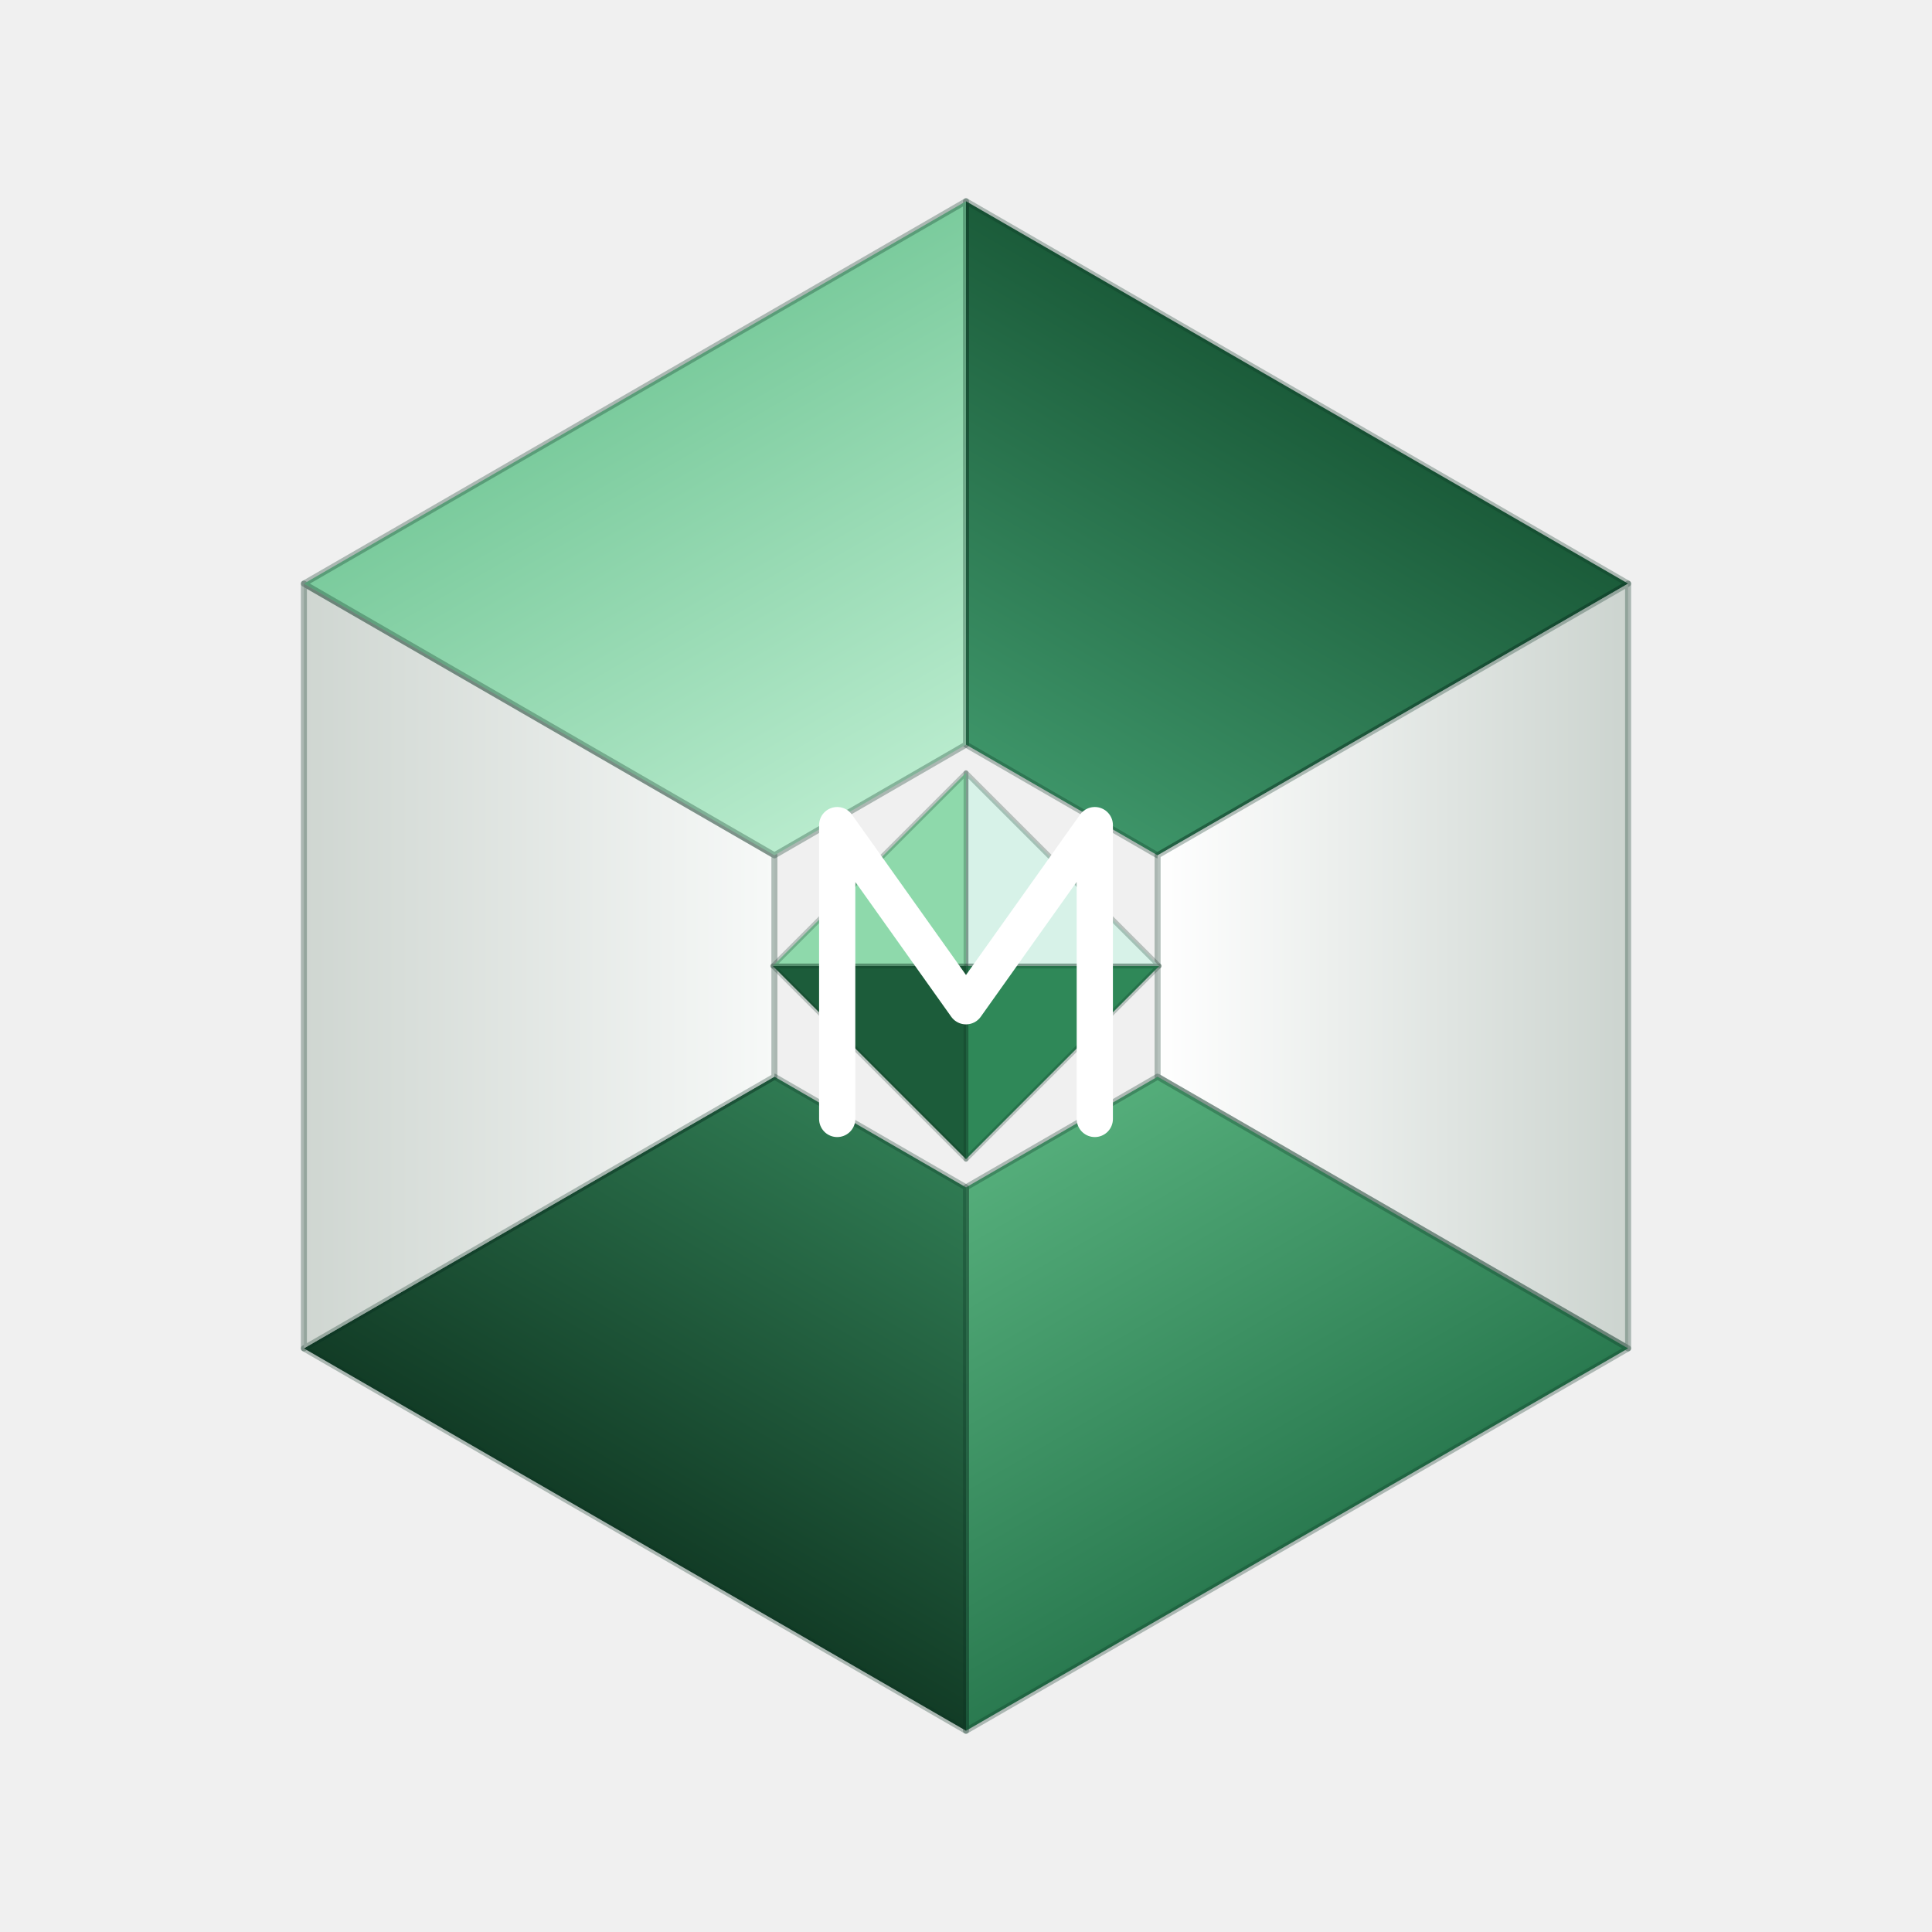
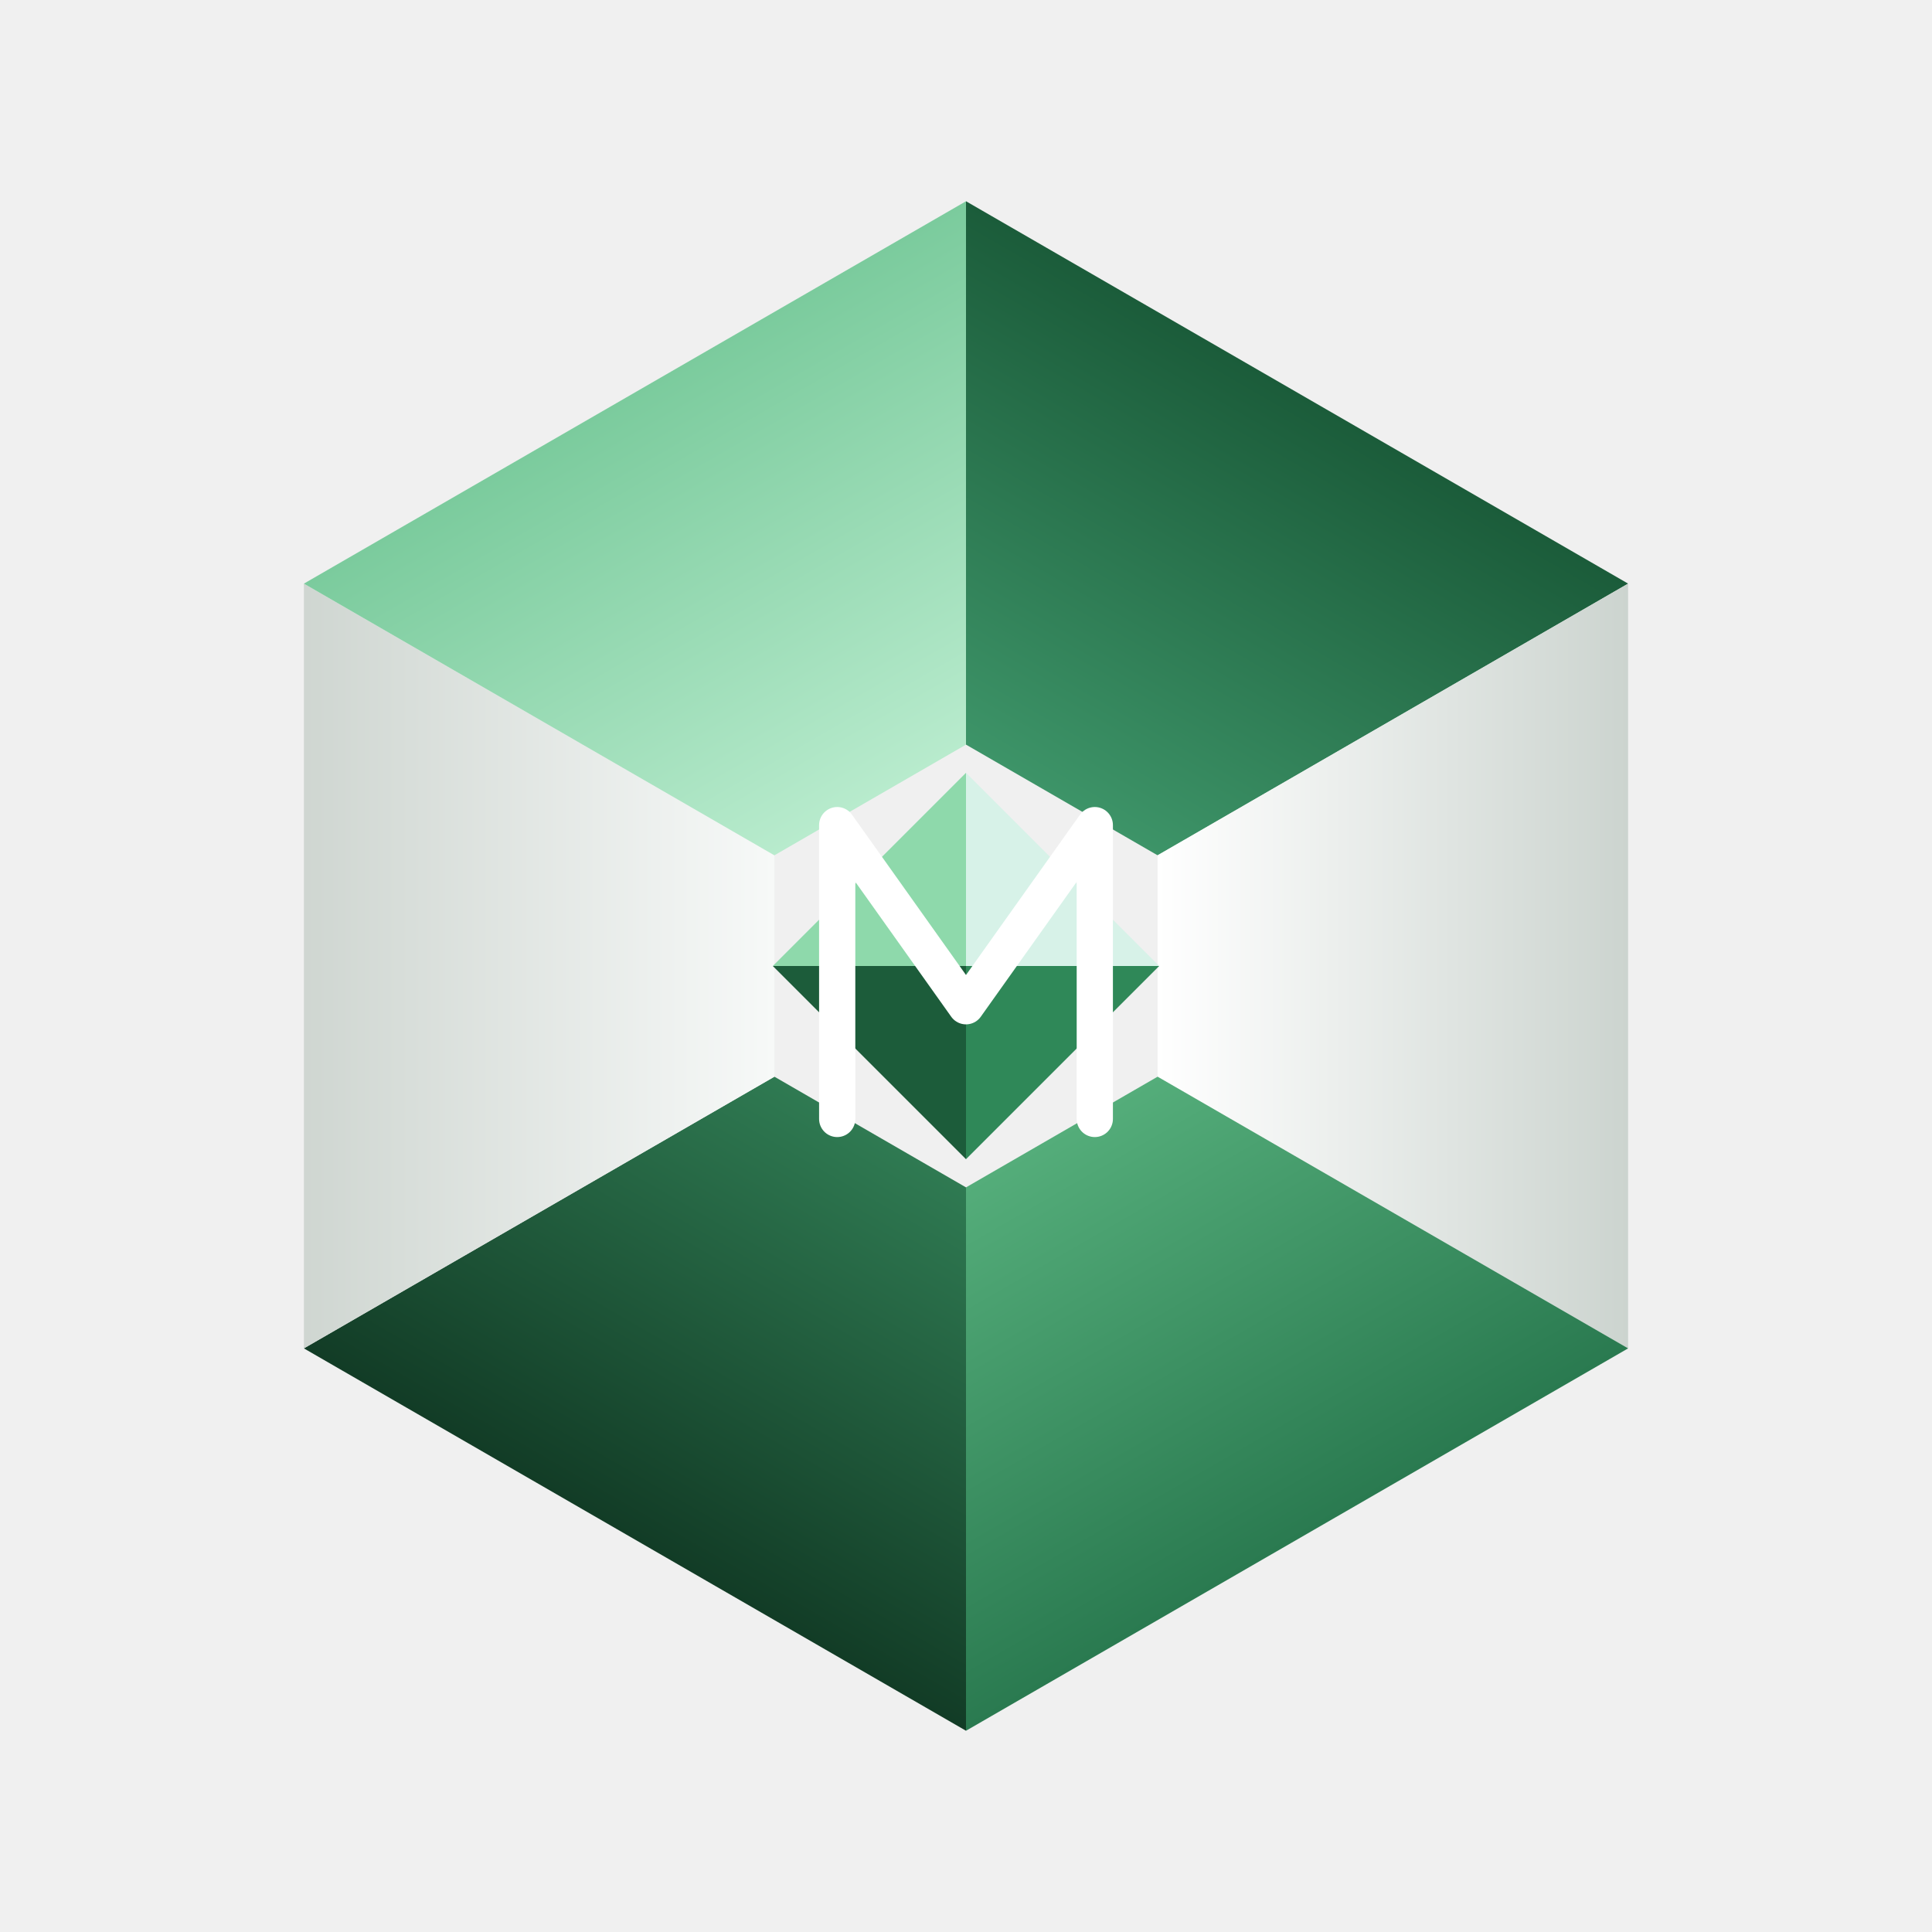
<svg xmlns="http://www.w3.org/2000/svg" viewBox="0 0 480 480" width="480" height="480">
  <defs>
    <linearGradient id="gQ0" x1="263.8" y1="198.75" x2="322.25" y2="97.5" gradientUnits="userSpaceOnUse">
      <stop offset="0" stop-color="#3d9468" />
      <stop offset="1" stop-color="#1b5c3a" />
    </linearGradient>
    <linearGradient id="gQ1" x1="287.6" y1="240" x2="404.5" y2="240" gradientUnits="userSpaceOnUse">
      <stop offset="0" stop-color="#ffffff" />
      <stop offset="1" stop-color="#ccd4cf" />
    </linearGradient>
    <linearGradient id="gQ2" x1="263.8" y1="281.25" x2="322.25" y2="382.5" gradientUnits="userSpaceOnUse">
      <stop offset="0" stop-color="#54ad7a" />
      <stop offset="1" stop-color="#2a7a50" />
    </linearGradient>
    <linearGradient id="gQ3" x1="216.2" y1="281.25" x2="157.75" y2="382.5" gradientUnits="userSpaceOnUse">
      <stop offset="0" stop-color="#2f7a52" />
      <stop offset="1" stop-color="#123c26" />
    </linearGradient>
    <linearGradient id="gQ4" x1="192.4" y1="240" x2="75.5" y2="240" gradientUnits="userSpaceOnUse">
      <stop offset="0" stop-color="#f7f9f8" />
      <stop offset="1" stop-color="#cfd6d1" />
    </linearGradient>
    <linearGradient id="gQ5" x1="216.2" y1="198.75" x2="157.75" y2="97.5" gradientUnits="userSpaceOnUse">
      <stop offset="0" stop-color="#b8ebcd" />
      <stop offset="1" stop-color="#7bcb9d" />
    </linearGradient>
  </defs>
-   <g stroke="#0d3322" stroke-opacity="0.3" stroke-width="1.5" stroke-linejoin="round">
+   <g>
    <polygon points="240,50 404.5,145 287.6,212.5 240,185" fill="url(#gQ0)" />
    <polygon points="404.5,145 404.5,335 287.6,267.5 287.6,212.5" fill="url(#gQ1)" />
    <polygon points="404.5,335 240,430 240,295 287.6,267.5" fill="url(#gQ2)" />
    <polygon points="240,430 75.5,335 192.4,267.5 240,295" fill="url(#gQ3)" />
    <polygon points="75.5,335 75.5,145 192.4,212.5 192.4,267.5" fill="url(#gQ4)" />
    <polygon points="75.5,145 240,50 240,185 192.4,212.5" fill="url(#gQ5)" />
  </g>
-   <g stroke="#0d3322" stroke-opacity="0.25" stroke-width="1.2" stroke-linejoin="round">
+   <g>
    <polygon points="240,192 288,240 240,240" fill="#d7f2e8" />
    <polygon points="240,192 192,240 240,240" fill="#8ed9ab" />
    <polygon points="288,240 240,288 240,240" fill="#2f8858" />
    <polygon points="192,240 240,288 240,240" fill="#1c5c3a" />
  </g>
  <polyline points="208,278 208,205 240,250 272,205 272,278" fill="none" stroke="#ffffff" stroke-width="9" stroke-linecap="round" stroke-linejoin="round" />
</svg>
